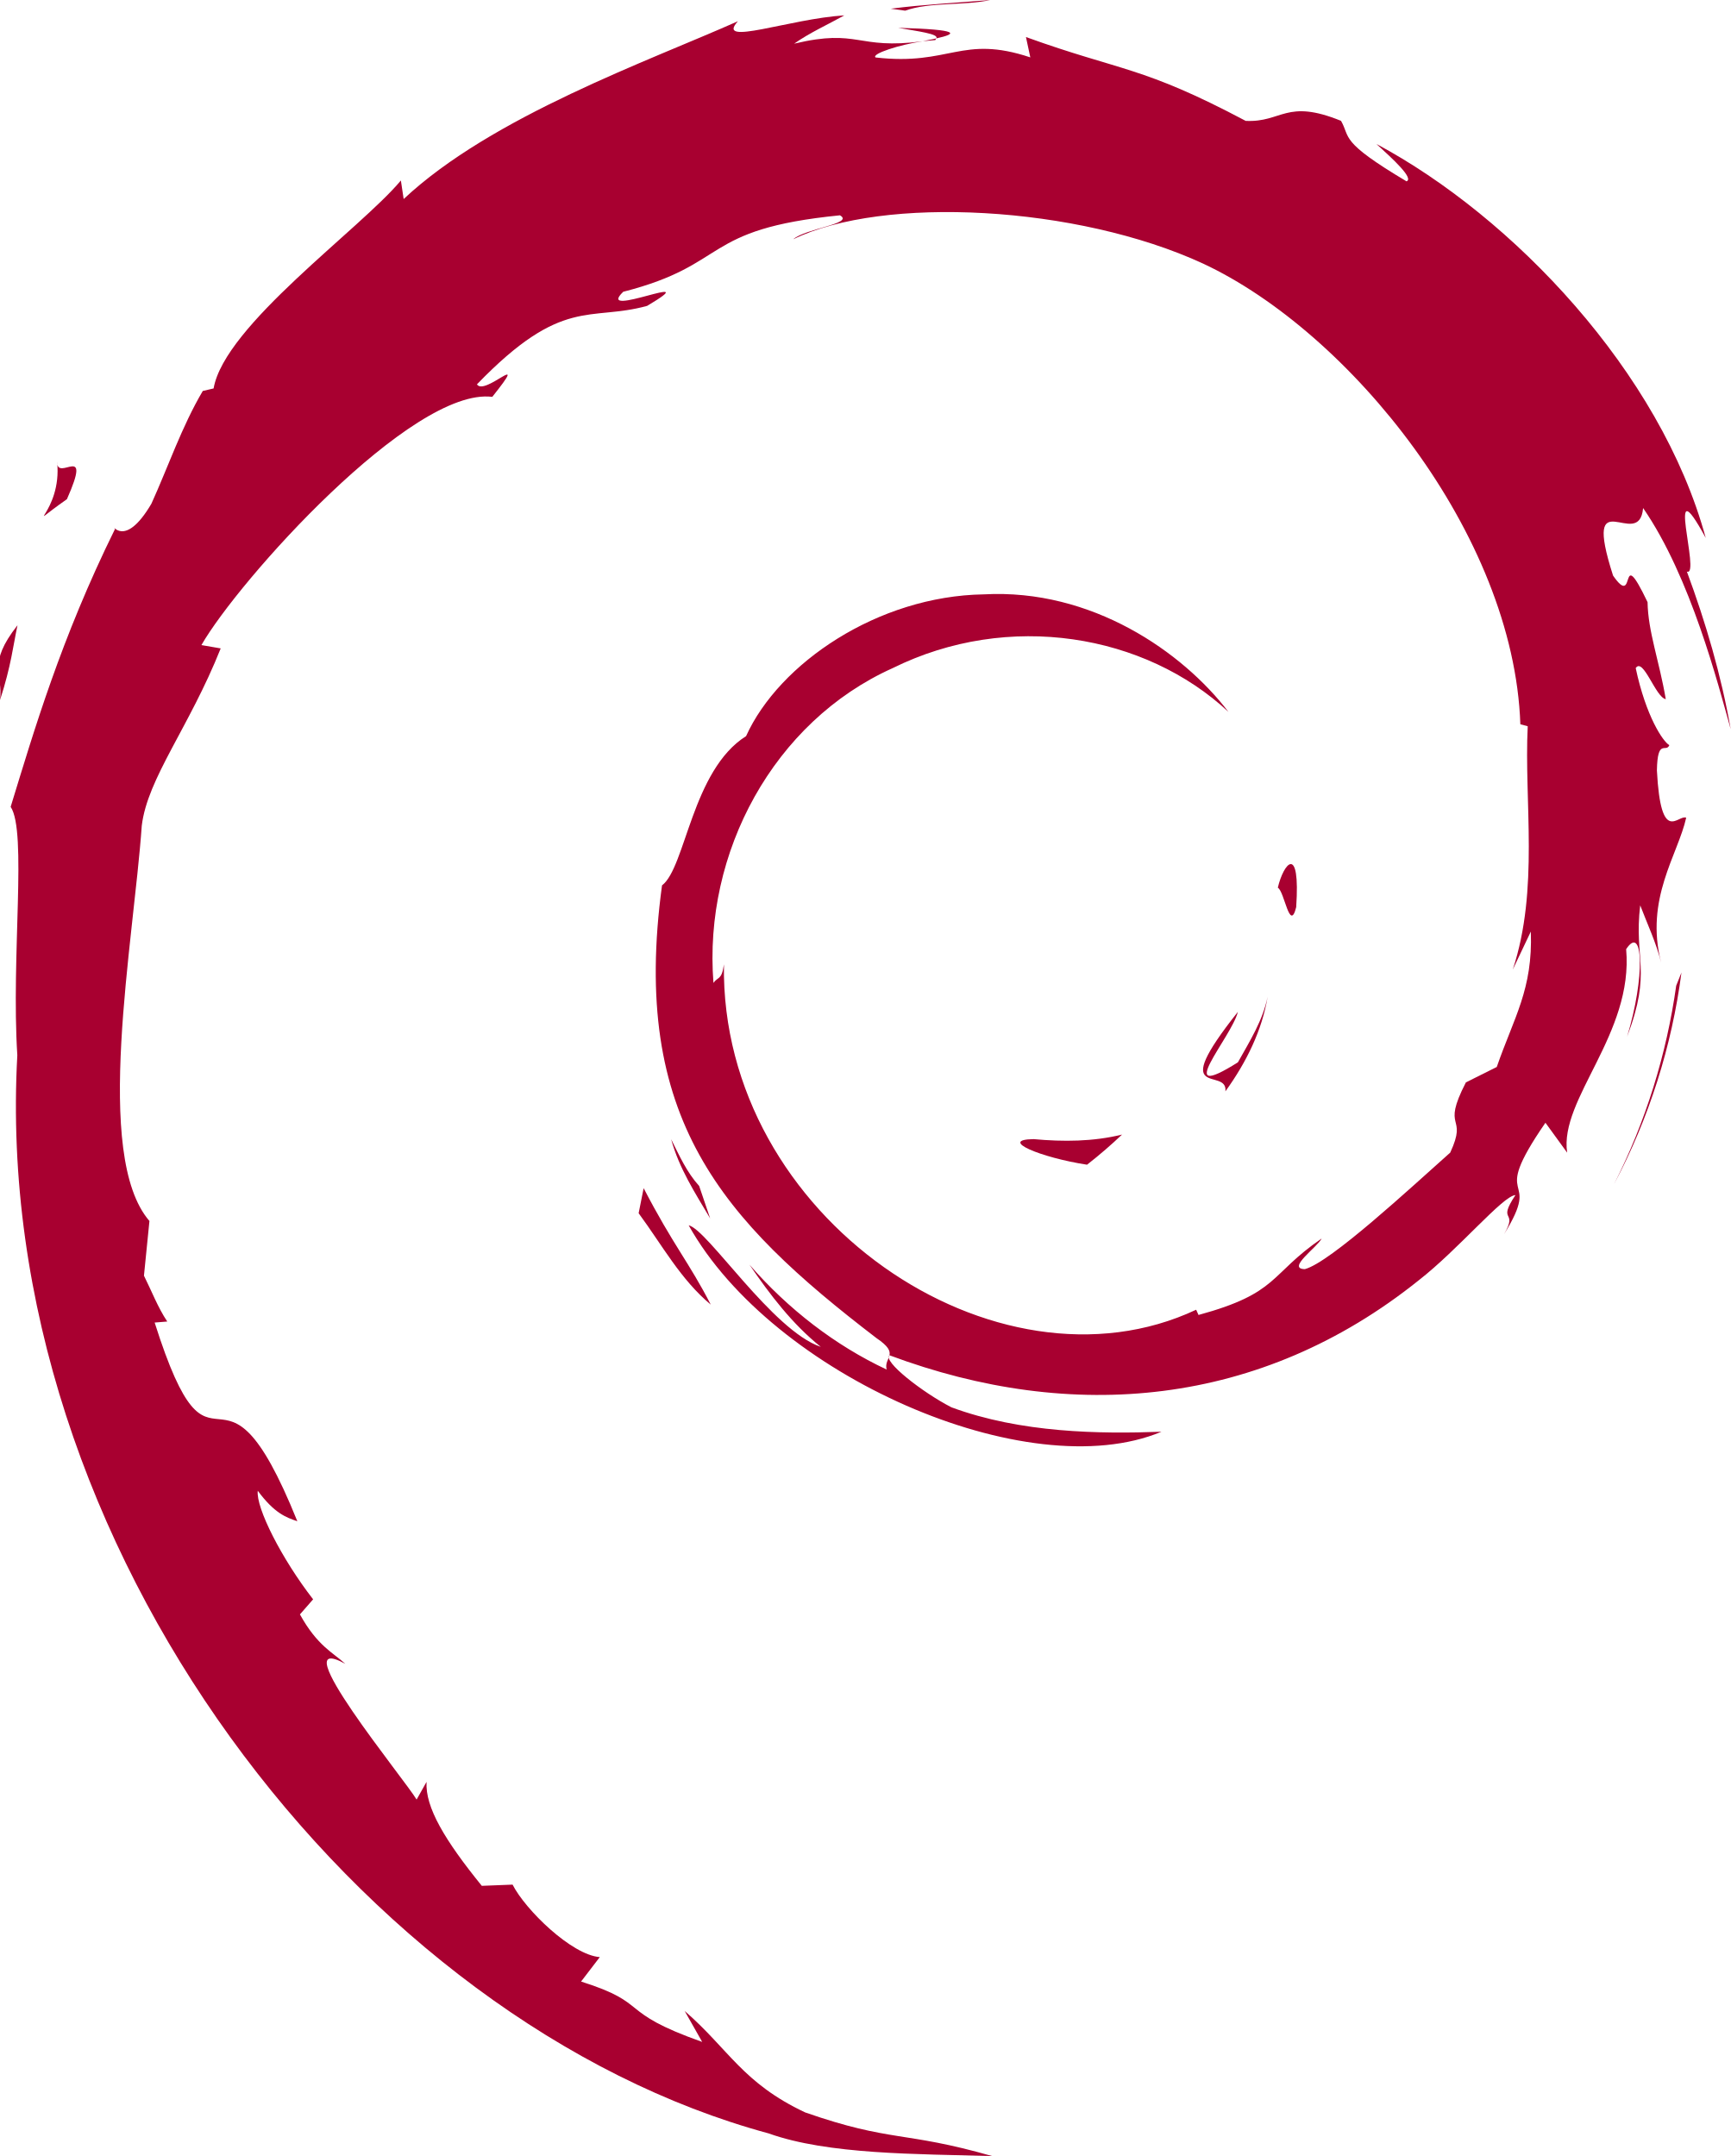
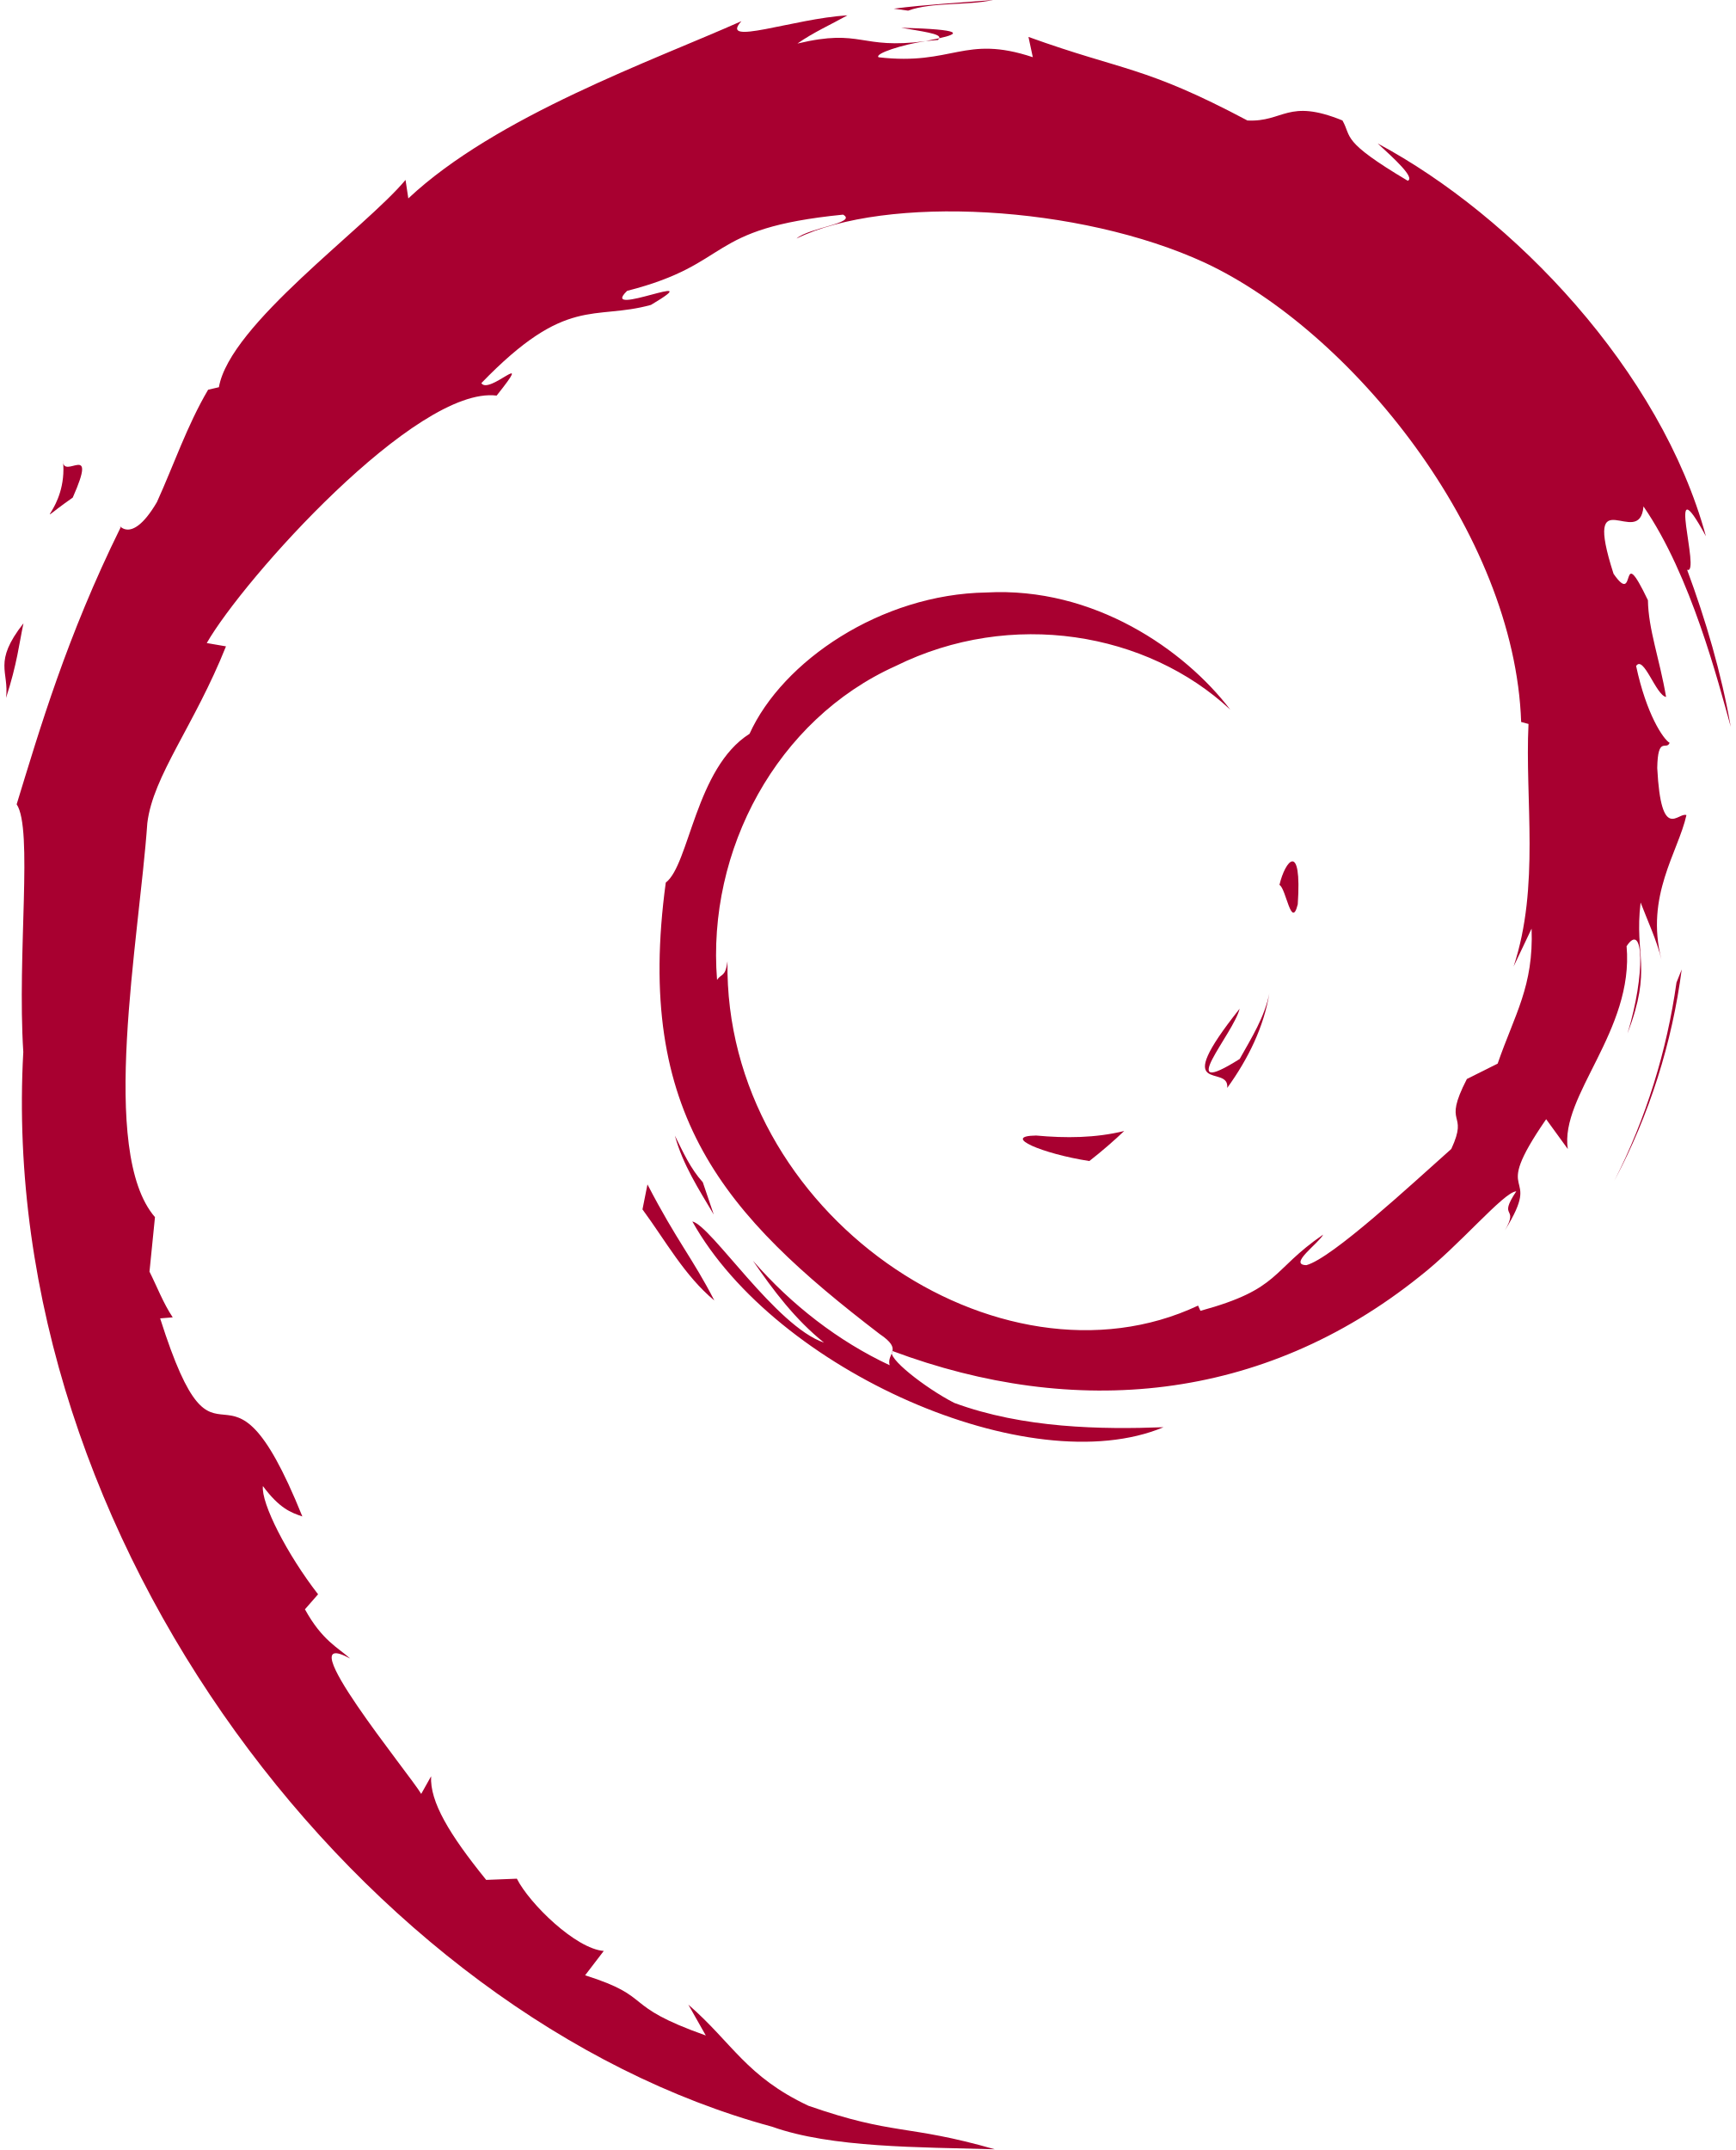
- <svg xmlns="http://www.w3.org/2000/svg" width="87.041" height="108.445" viewBox="0 0 87.041 108.445" overflow="visible" enable-background="new 0 0 87.041 108.445" xml:space="preserve">
-   <g id="Layer_1">
-     <g>
-       <path fill="#A80030" d="M51.986,57.297c-1.797,0.025,0.34,0.926,2.686,1.287     c0.648-0.506,1.236-1.018,1.76-1.516C54.971,57.426,53.484,57.434,51.986,57.297" />
-       <path fill="#A80030" d="M61.631,54.893c1.07-1.477,1.85-3.094,2.125-4.766c-0.24,1.192-0.887,2.221-1.496,3.307     c-3.359,2.115-0.316-1.256-0.002-2.537C58.646,55.443,61.762,53.623,61.631,54.893" />
-       <path fill="#A80030" d="M65.191,45.629c0.217-3.236-0.637-2.213-0.924-0.978     C64.602,44.825,64.867,46.932,65.191,45.629" />
-       <path fill="#A80030" d="M45.172,1.399c0.959,0.172,2.072,0.304,1.916,0.533     C48.137,1.702,48.375,1.49,45.172,1.399" />
-       <path fill="#A80030" d="M47.088,1.932l-0.678,0.14l0.631-0.056L47.088,1.932" />
-       <path fill="#A80030" d="M76.992,46.856c0.107,2.906-0.85,4.316-1.713,6.812l-1.553,0.776     c-1.271,2.468,0.123,1.567-0.787,3.53c-1.984,1.764-6.021,5.52-7.313,5.863c-0.943-0.021,0.639-1.113,0.846-1.541     c-2.656,1.824-2.131,2.738-6.193,3.846l-0.119-0.264c-10.018,4.713-23.934-4.627-23.751-17.371     c-0.107,0.809-0.304,0.607-0.526,0.934c-0.517-6.557,3.028-13.143,9.007-15.832c5.848-2.895,12.704-1.707,16.893,2.197     c-2.301-3.014-6.881-6.209-12.309-5.91c-5.317,0.084-10.291,3.463-11.951,7.131c-2.724,1.715-3.04,6.611-4.227,7.507     C31.699,56.271,36.3,61.342,44.083,67.307c1.225,0.826,0.345,0.951,0.511,1.58c-2.586-1.211-4.954-3.039-6.901-5.277     c1.033,1.512,2.148,2.982,3.589,4.137c-2.438-0.826-5.695-5.908-6.646-6.115c4.203,7.525,17.052,13.197,23.78,10.383     c-3.113,0.115-7.068,0.064-10.566-1.229c-1.469-0.756-3.467-2.322-3.11-2.615c9.182,3.43,18.667,2.598,26.612-3.771     c2.021-1.574,4.229-4.252,4.867-4.289c-0.961,1.445,0.164,0.695-0.574,1.971c2.014-3.248-0.875-1.322,2.082-5.609l1.092,1.504     c-0.406-2.696,3.348-5.97,2.967-10.234c0.861-1.304,0.961,1.403,0.047,4.403c1.268-3.328,0.334-3.863,0.66-6.609     c0.352,0.923,0.814,1.904,1.051,2.878c-0.826-3.216,0.848-5.416,1.262-7.285c-0.408-0.181-1.275,1.422-1.473-2.377     c0.029-1.65,0.459-0.865,0.625-1.271c-0.324-0.186-1.174-1.451-1.691-3.877c0.375-0.57,1.002,1.478,1.512,1.562     c-0.328-1.929-0.893-3.4-0.916-4.88c-1.49-3.114-0.527,0.415-1.736-1.337c-1.586-4.947,1.316-1.148,1.512-3.396     c2.404,3.483,3.775,8.881,4.404,11.117c-0.48-2.726-1.256-5.367-2.203-7.922c0.73,0.307-1.176-5.609,0.949-1.691     c-2.27-8.352-9.715-16.156-16.564-19.818c0.838,0.767,1.896,1.73,1.516,1.881c-3.406-2.028-2.807-2.186-3.295-3.043     c-2.775-1.129-2.957,0.091-4.795,0.002c-5.23-2.774-6.238-2.479-11.051-4.217l0.219,1.023c-3.465-1.154-4.037,0.438-7.782,0.004     c-0.228-0.178,1.2-0.644,2.375-0.815c-3.35,0.442-3.193-0.66-6.471,0.122c0.808-0.567,1.662-0.942,2.524-1.424     c-2.732,0.166-6.522,1.59-5.352,0.295c-4.456,1.988-12.37,4.779-16.811,8.943l-0.14-0.933c-2.035,2.443-8.874,7.296-9.419,10.46     l-0.544,0.127c-1.059,1.793-1.744,3.825-2.584,5.67c-1.385,2.36-2.03,0.908-1.833,1.278c-2.724,5.523-4.077,10.164-5.246,13.97     c0.833,1.245,0.02,7.495,0.335,12.497c-1.368,24.704,17.338,48.69,37.785,54.228c2.997,1.072,7.454,1.031,11.245,1.141     c-4.473-1.279-5.051-0.678-9.408-2.197c-3.143-1.48-3.832-3.17-6.058-5.102l0.881,1.557c-4.366-1.545-2.539-1.912-6.091-3.037     l0.941-1.229c-1.415-0.107-3.748-2.385-4.386-3.646l-1.548,0.061c-1.86-2.295-2.851-3.949-2.779-5.23l-0.5,0.891     c-0.567-0.973-6.843-8.607-3.587-6.83c-0.605-0.553-1.409-0.9-2.281-2.484l0.663-0.758c-1.567-2.016-2.884-4.6-2.784-5.461     c0.836,1.129,1.416,1.34,1.99,1.533c-3.957-9.818-4.179-0.541-7.176-9.994l0.634-0.051c-0.486-0.732-0.781-1.527-1.172-2.307     l0.276-2.75C4.667,58.121,6.719,47.409,7.13,41.534c0.285-2.389,2.378-4.932,3.97-8.92l-0.97-0.167     c1.854-3.234,10.586-12.988,14.63-12.486c1.959-2.461-0.389-0.009-0.772-0.629c4.303-4.453,5.656-3.146,8.56-3.947     c3.132-1.859-2.688,0.725-1.203-0.709c5.414-1.383,3.837-3.144,10.9-3.846c0.745,0.424-1.729,0.655-2.35,1.205     c4.511-2.207,14.275-1.705,20.617,1.225c7.359,3.439,15.627,13.605,15.953,23.17l0.371,0.1     c-0.188,3.802,0.582,8.199-0.752,12.238L76.992,46.856" />
-       <path fill="#A80030" d="M32.372,59.764l-0.252,1.26c1.181,1.604,2.118,3.342,3.626,4.596     C34.661,63.502,33.855,62.627,32.372,59.764" />
-       <path fill="#A80030" d="M35.164,59.654c-0.625-0.691-0.995-1.523-1.409-2.352     c0.396,1.457,1.207,2.709,1.962,3.982L35.164,59.654" />
-       <path fill="#A80030" d="M84.568,48.916l-0.264,0.662c-0.484,3.438-1.529,6.84-3.131,9.994     C82.943,56.244,84.088,52.604,84.568,48.916" />
-       <path fill="#A80030" d="M45.527,0.537C46.742,0.092,48.514,0.293,49.803,0c-1.68,0.141-3.352,0.225-5.003,0.438     L45.527,0.537" />
-       <path fill="#A80030" d="M2.872,23.219c0.28,2.592-1.95,3.598,0.494,1.889     C4.676,22.157,2.854,24.293,2.872,23.219" />
-       <path fill="#A80030" d="M0,35.215c0.563-1.728,0.665-2.766,0.88-3.766C-0.676,33.438,0.164,33.862,0,35.215" />
-     </g>
+ <svg xmlns="http://www.w3.org/2000/svg" width="256px" height="317px" viewBox="0 0 256 317" version="1.1" preserveAspectRatio="xMidYMid">
+   <g fill="#A80030">
+     <path d="M152.797,167.425 C147.546,167.498 153.79,170.131 160.645,171.186 C162.539,169.708 164.257,168.211 165.788,166.756 C161.519,167.802 157.174,167.826 152.797,167.425" />
+     <path d="M180.98,160.401 C184.107,156.085 186.386,151.36 187.189,146.474 C186.488,149.957 184.597,152.964 182.818,156.137 C173.003,162.318 181.895,152.467 182.812,148.724 C172.258,162.008 181.363,156.69 180.98,160.401" />
+     <path d="M191.382,133.331 C192.017,123.875 189.521,126.864 188.682,130.473 C189.661,130.981 190.436,137.138 191.382,133.331" />
+     <path d="M132.886,4.088 C135.688,4.591 138.94,4.976 138.484,5.645 C141.55,4.973 142.245,4.354 132.886,4.088" />
+     <path d="M138.484,5.645 L136.503,6.055 L138.347,5.891 L138.484,5.645" />
+     <path d="M225.866,136.916 C226.178,145.408 223.382,149.528 220.86,156.821 L216.322,159.089 C212.608,166.3 216.682,163.668 214.023,169.404 C208.225,174.558 196.429,185.533 192.654,186.536 C189.898,186.474 194.521,183.283 195.126,182.033 C187.365,187.363 188.899,190.033 177.029,193.271 L176.682,192.5 C147.408,206.271 106.745,178.979 107.28,141.74 C106.967,144.104 106.391,143.514 105.743,144.47 C104.232,125.31 114.591,106.065 132.062,98.208 C149.15,89.748 169.184,93.22 181.424,104.627 C174.7,95.82 161.317,86.484 145.456,87.358 C129.92,87.603 115.385,97.477 110.535,108.195 C102.575,113.207 101.652,127.513 98.183,130.131 C93.517,164.427 106.961,179.245 129.704,196.675 C133.283,199.089 130.712,199.454 131.197,201.292 C123.64,197.753 116.721,192.412 111.032,185.872 C114.05,190.291 117.308,194.586 121.519,197.961 C114.395,195.547 104.878,180.697 102.099,180.093 C114.38,202.081 151.926,218.655 171.585,210.432 C162.489,210.768 150.932,210.619 140.711,206.841 C136.418,204.632 130.58,200.056 131.623,199.2 C158.454,209.223 186.169,206.791 209.385,188.181 C215.291,183.581 221.743,175.756 223.607,175.648 C220.799,179.87 224.086,177.679 221.93,181.407 C227.815,171.917 219.373,177.544 228.013,165.018 L231.204,169.412 C230.018,161.534 240.987,151.968 239.874,139.508 C242.39,135.698 242.682,143.608 240.011,152.374 C243.717,142.649 240.987,141.086 241.94,133.062 C242.969,135.759 244.319,138.626 245.011,141.472 C242.597,132.074 247.489,125.646 248.699,120.184 C247.506,119.656 244.973,124.34 244.394,113.239 C244.479,108.417 245.736,110.711 246.221,109.525 C245.274,108.981 242.79,105.285 241.28,98.196 C242.375,96.53 244.207,102.515 245.698,102.76 C244.739,97.123 243.088,92.825 243.021,88.5 C238.667,79.401 241.481,89.713 237.948,84.594 C233.314,70.138 241.794,81.239 242.367,74.67 C249.391,84.848 253.397,100.621 255.235,107.155 C253.833,99.189 251.565,91.472 248.798,84.006 C250.931,84.903 245.362,67.617 251.571,79.065 C244.938,54.66 223.183,31.856 203.17,21.156 C205.619,23.397 208.71,26.211 207.6,26.652 C197.647,20.726 199.398,20.264 197.972,17.76 C189.863,14.461 189.331,18.026 183.96,17.766 C168.678,9.66 165.733,10.522 151.669,5.444 L152.309,8.433 C142.184,5.061 140.512,9.713 129.569,8.445 C128.903,7.925 133.076,6.563 136.509,6.063 C126.72,7.355 127.179,4.135 117.6,6.42 C119.961,4.763 122.457,3.667 124.976,2.259 C116.993,2.744 105.918,6.905 109.337,3.121 C96.316,8.93 73.191,17.085 60.214,29.253 L59.805,26.526 C53.859,33.665 33.875,47.846 32.282,57.091 L30.692,57.462 C27.598,62.702 25.596,68.639 23.142,74.03 C19.095,80.926 17.21,76.684 17.786,77.765 C9.826,93.903 5.872,107.465 2.457,118.586 C4.891,122.224 2.515,140.487 3.435,155.103 C-0.562,227.29 54.098,297.378 113.846,313.561 C122.603,316.693 135.627,316.573 146.704,316.895 C133.634,313.157 131.945,314.914 119.213,310.475 C110.029,306.15 108.016,301.212 101.512,295.567 L104.086,300.116 C91.328,295.602 96.667,294.529 86.288,291.242 L89.037,287.651 C84.903,287.338 78.085,280.682 76.221,276.997 L71.698,277.175 C66.263,270.469 63.367,265.636 63.577,261.893 L62.116,264.496 C60.459,261.653 42.121,239.346 51.635,244.539 C49.867,242.923 47.518,241.909 44.97,237.28 L46.907,235.065 C42.328,229.174 38.48,221.624 38.772,219.108 C41.215,222.407 42.91,223.023 44.587,223.587 C33.024,194.899 32.376,222.007 23.618,194.384 L25.471,194.235 C24.051,192.096 23.189,189.773 22.046,187.494 L22.853,179.458 C14.528,169.833 20.524,138.532 21.725,121.365 C22.557,114.384 28.673,106.953 33.325,95.3 L30.491,94.812 C35.908,85.362 61.424,56.86 73.241,58.327 C78.965,51.136 72.104,58.301 70.985,56.489 C83.558,43.477 87.512,47.296 95.998,44.956 C105.149,39.524 88.143,47.074 92.482,42.884 C108.302,38.843 103.694,33.697 124.333,31.646 C126.51,32.885 119.281,33.56 117.466,35.167 C130.647,28.718 159.178,30.185 177.71,38.747 C199.214,48.796 223.373,78.501 224.326,106.451 L225.41,106.743 C224.861,117.853 227.11,130.701 223.212,142.503 L225.866,136.916" />
+     <path d="M95.483,174.634 L94.747,178.316 C98.198,183.003 100.936,188.081 105.342,191.746 C102.172,185.557 99.817,183 95.483,174.634" />
+     <path d="M103.642,174.313 C101.815,172.294 100.734,169.862 99.525,167.44 C100.682,171.697 103.051,175.356 105.258,179.076 L103.642,174.313" />
+     <path d="M248.003,142.936 L247.232,144.87 C245.818,154.916 242.764,164.857 238.083,174.073 C243.255,164.348 246.601,153.712 248.003,142.936" />
+     <path d="M133.923,1.569 C137.473,0.269 142.651,0.856 146.418,0 C141.509,0.412 136.623,0.657 131.799,1.28 L133.923,1.569" />
+     <path d="M9.282,67.847 C10.101,75.421 3.584,78.361 10.726,73.367 C14.554,64.744 9.23,70.986 9.282,67.847" />
+     <path d="M0.89,102.9 C2.535,97.851 2.833,94.818 3.462,91.896 C-1.085,97.708 1.37,98.947 0.89,102.9" />
  </g>
</svg>
